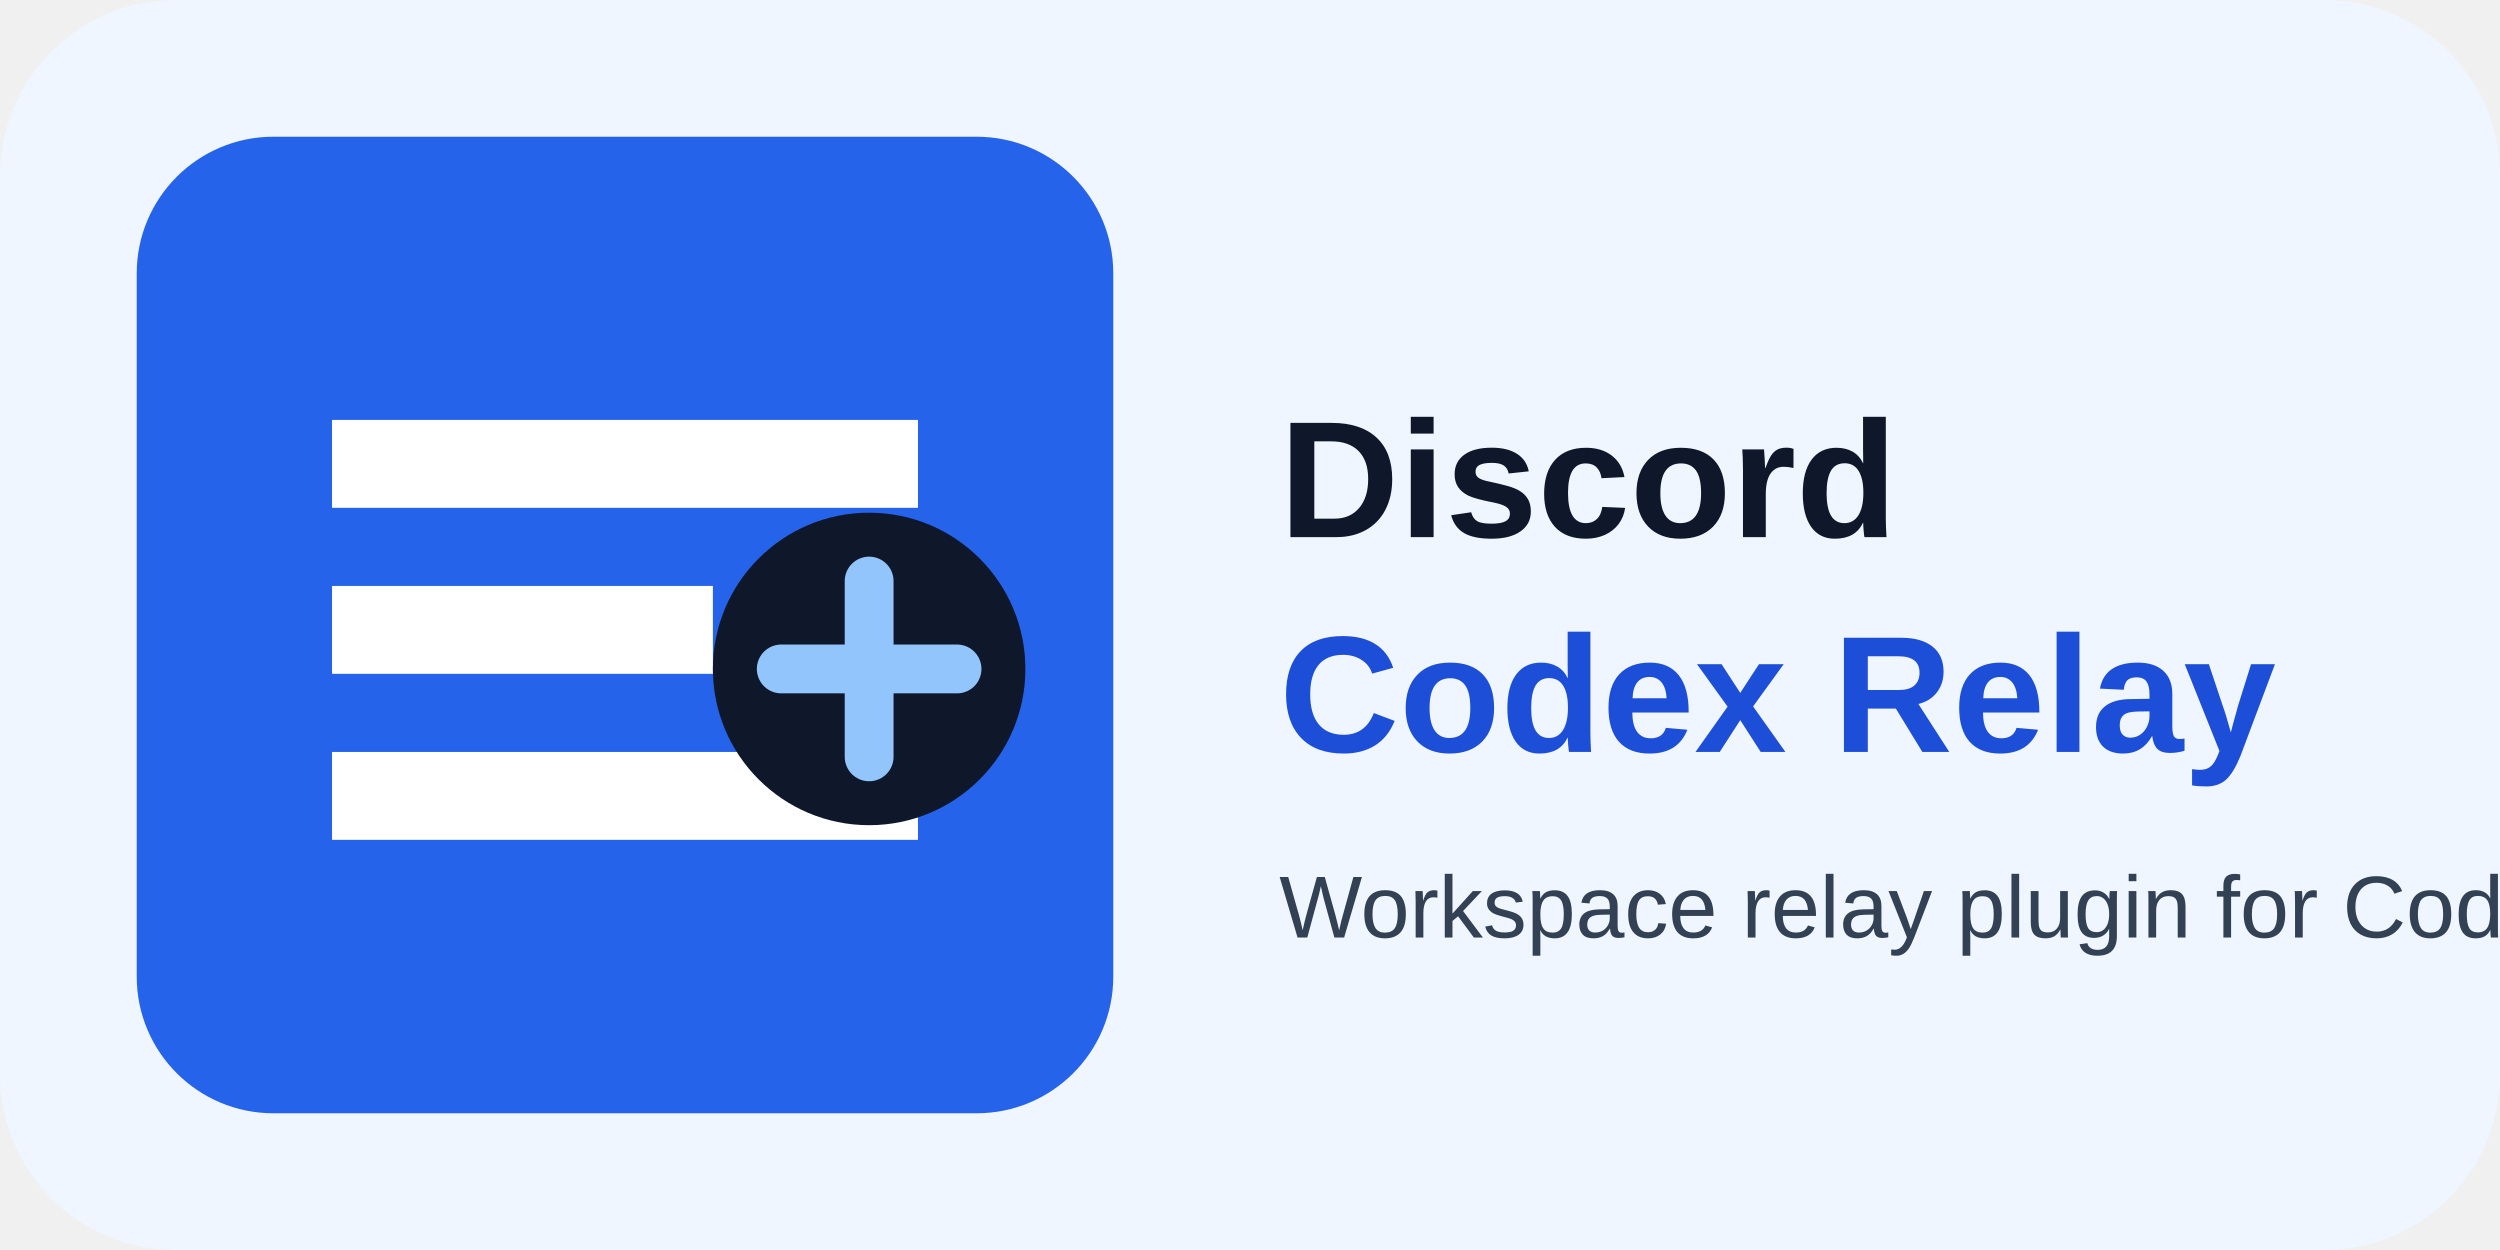
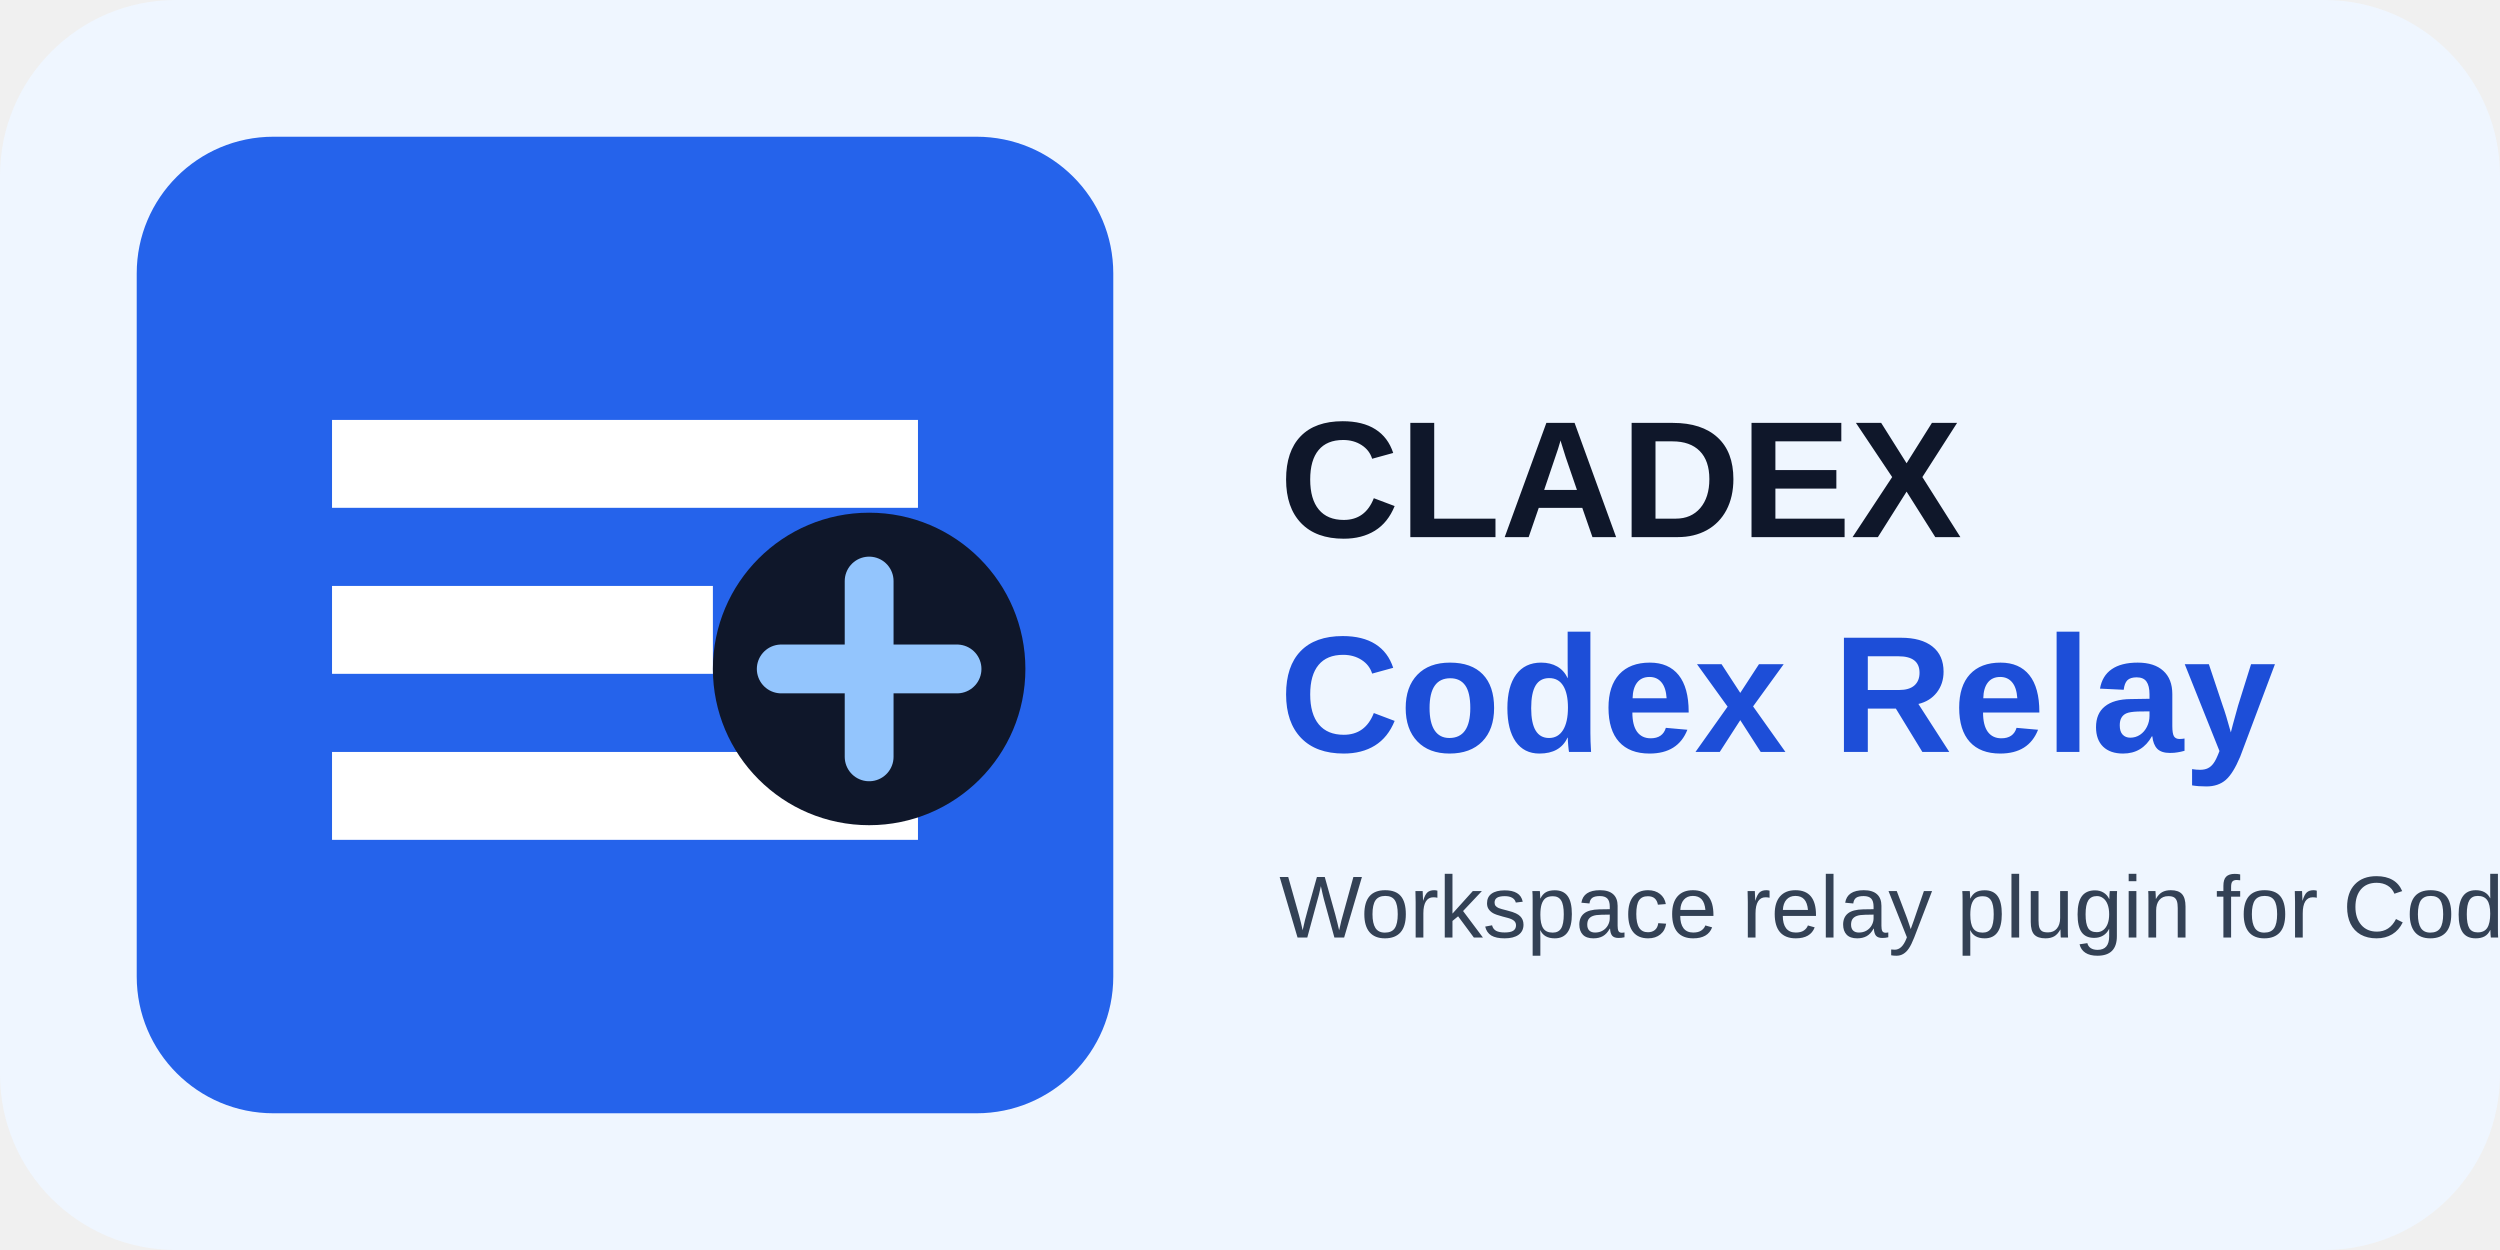
- <svg xmlns="http://www.w3.org/2000/svg" viewBox="0 0 512 256" role="img" aria-label="Discord Codex Relay logo">
+ <svg xmlns="http://www.w3.org/2000/svg" viewBox="0 0 512 256" role="img" aria-label="CLADEX Codex Relay logo">
  <rect width="512" height="256" rx="36" fill="#EFF6FF" />
  <rect x="28" y="28" width="200" height="200" rx="28" fill="#2563EB" />
  <path d="M68 86h120v18H68zM68 120h78v18H68zM68 154h120v18H68z" fill="#FFFFFF" />
  <circle cx="178" cy="137" r="32" fill="#0F172A" />
  <path d="M178 119v36M160 137h36" stroke="#93C5FD" stroke-width="10" stroke-linecap="round" />
-   <text x="262" y="110" fill="#0F172A" font-size="34" font-family="Arial, sans-serif" font-weight="700">Discord</text>
+   <text x="262" y="110" fill="#0F172A" font-size="34" font-family="Arial, sans-serif" font-weight="700">CLADEX</text>
  <text x="262" y="154" fill="#1D4ED8" font-size="34" font-family="Arial, sans-serif" font-weight="700">Codex Relay</text>
-   <text x="262" y="192" fill="#334155" font-size="18" font-family="Arial, sans-serif">Workspace relay plugin for Codex</text>
+   <text x="262" y="192" fill="#334155" font-size="18" font-family="Arial, sans-serif">Workspace relay plugin for Codex inside CLADEX</text>
</svg>
